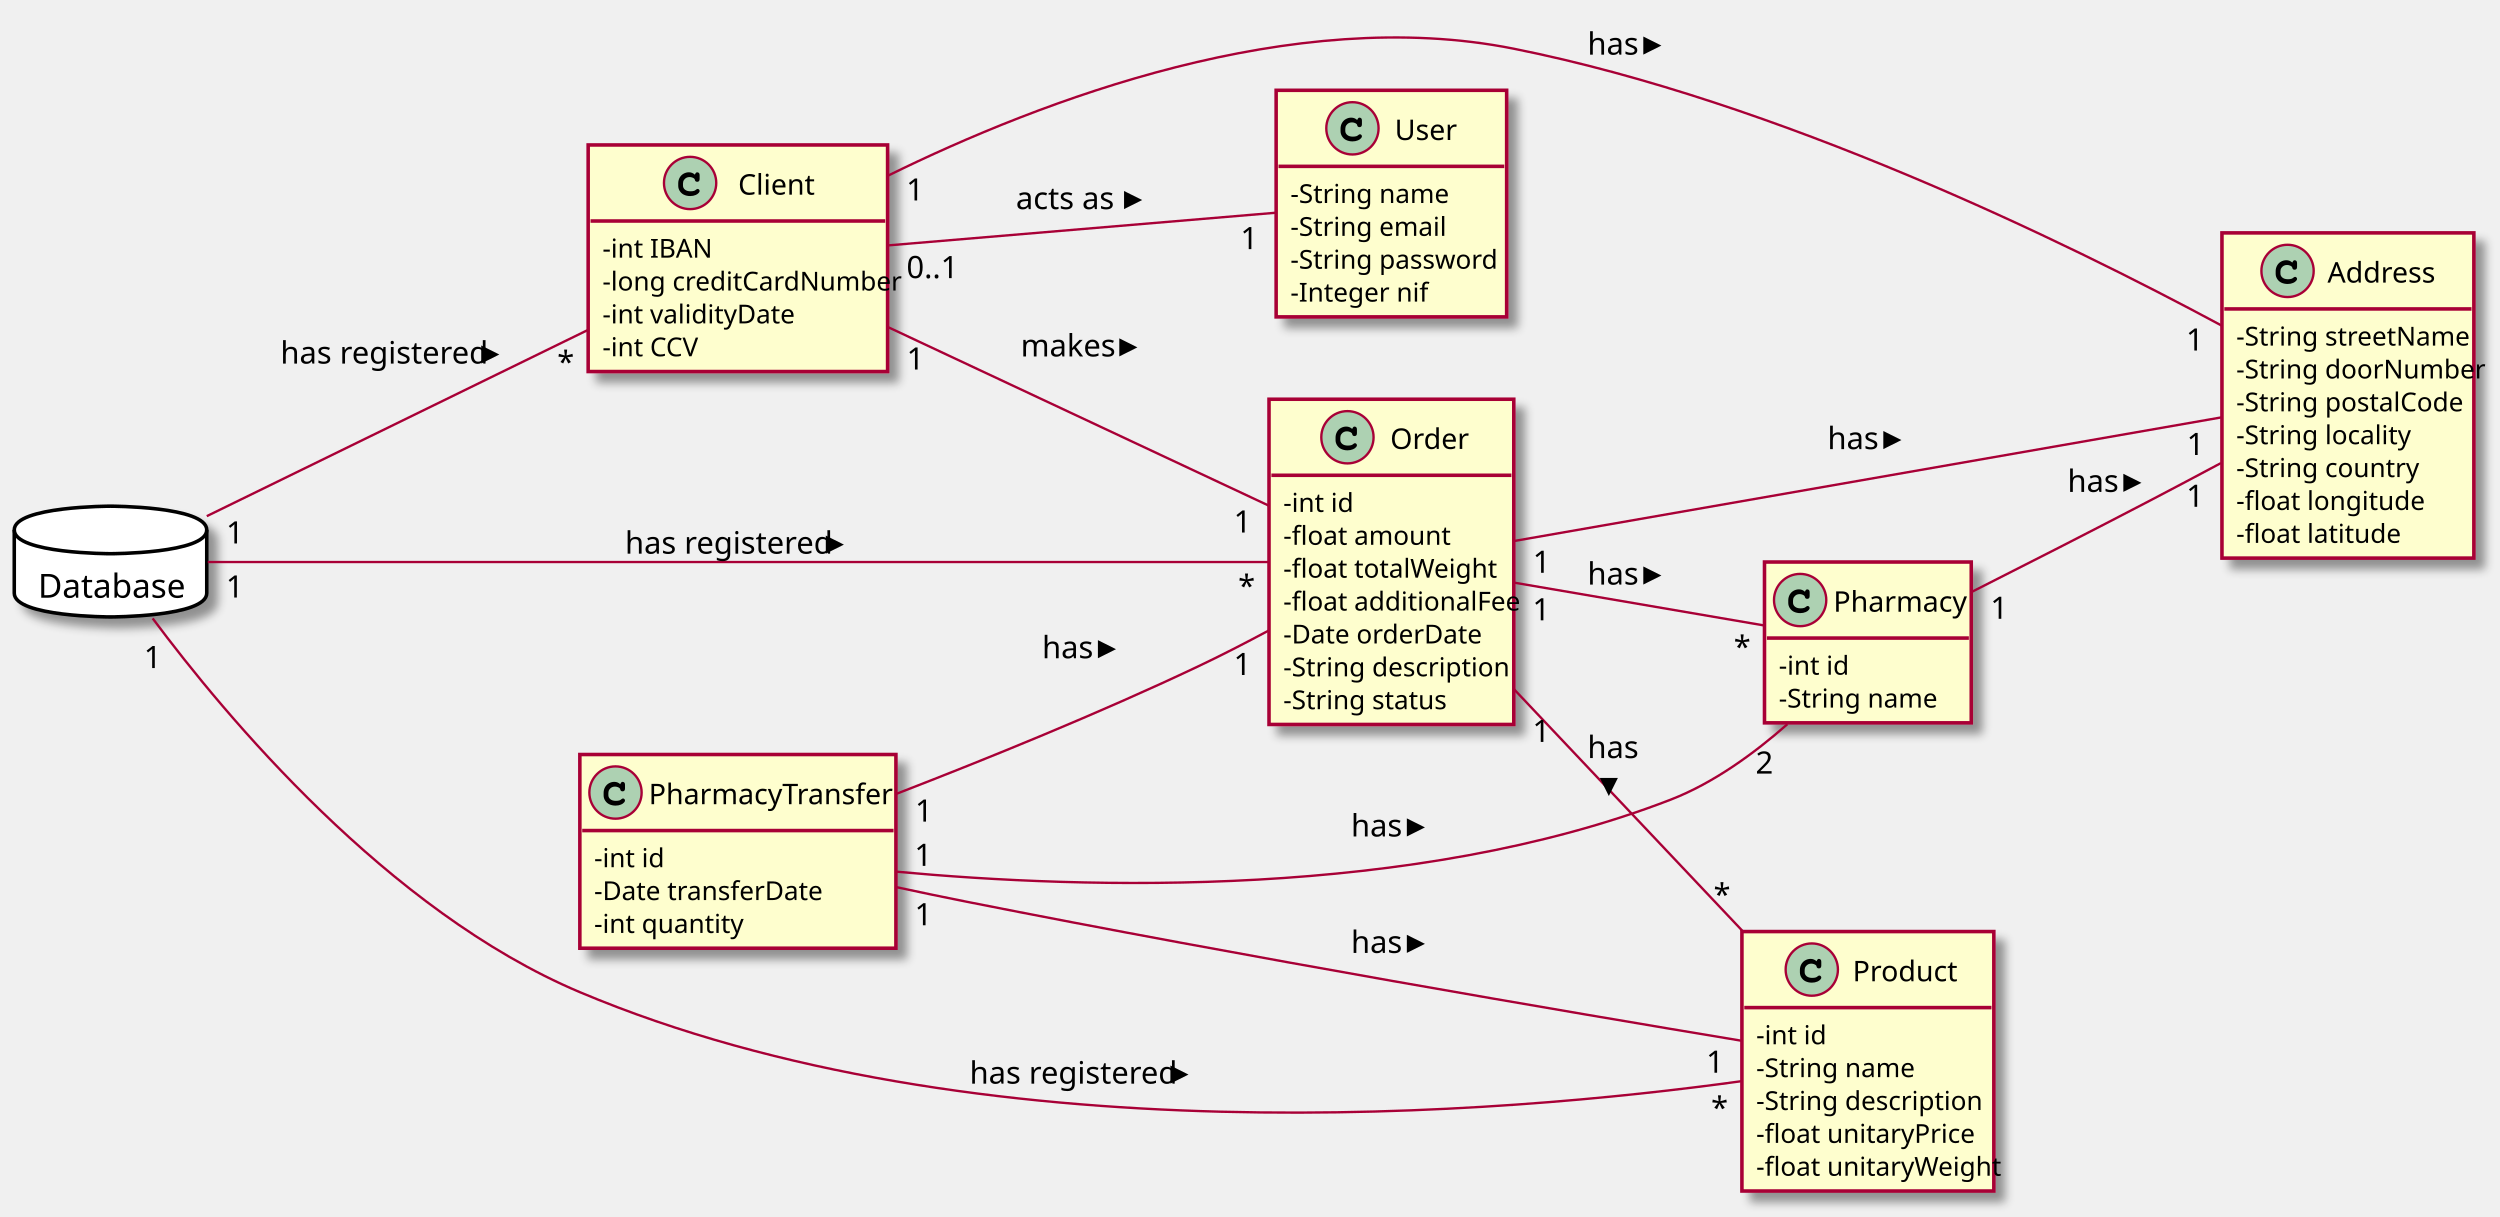
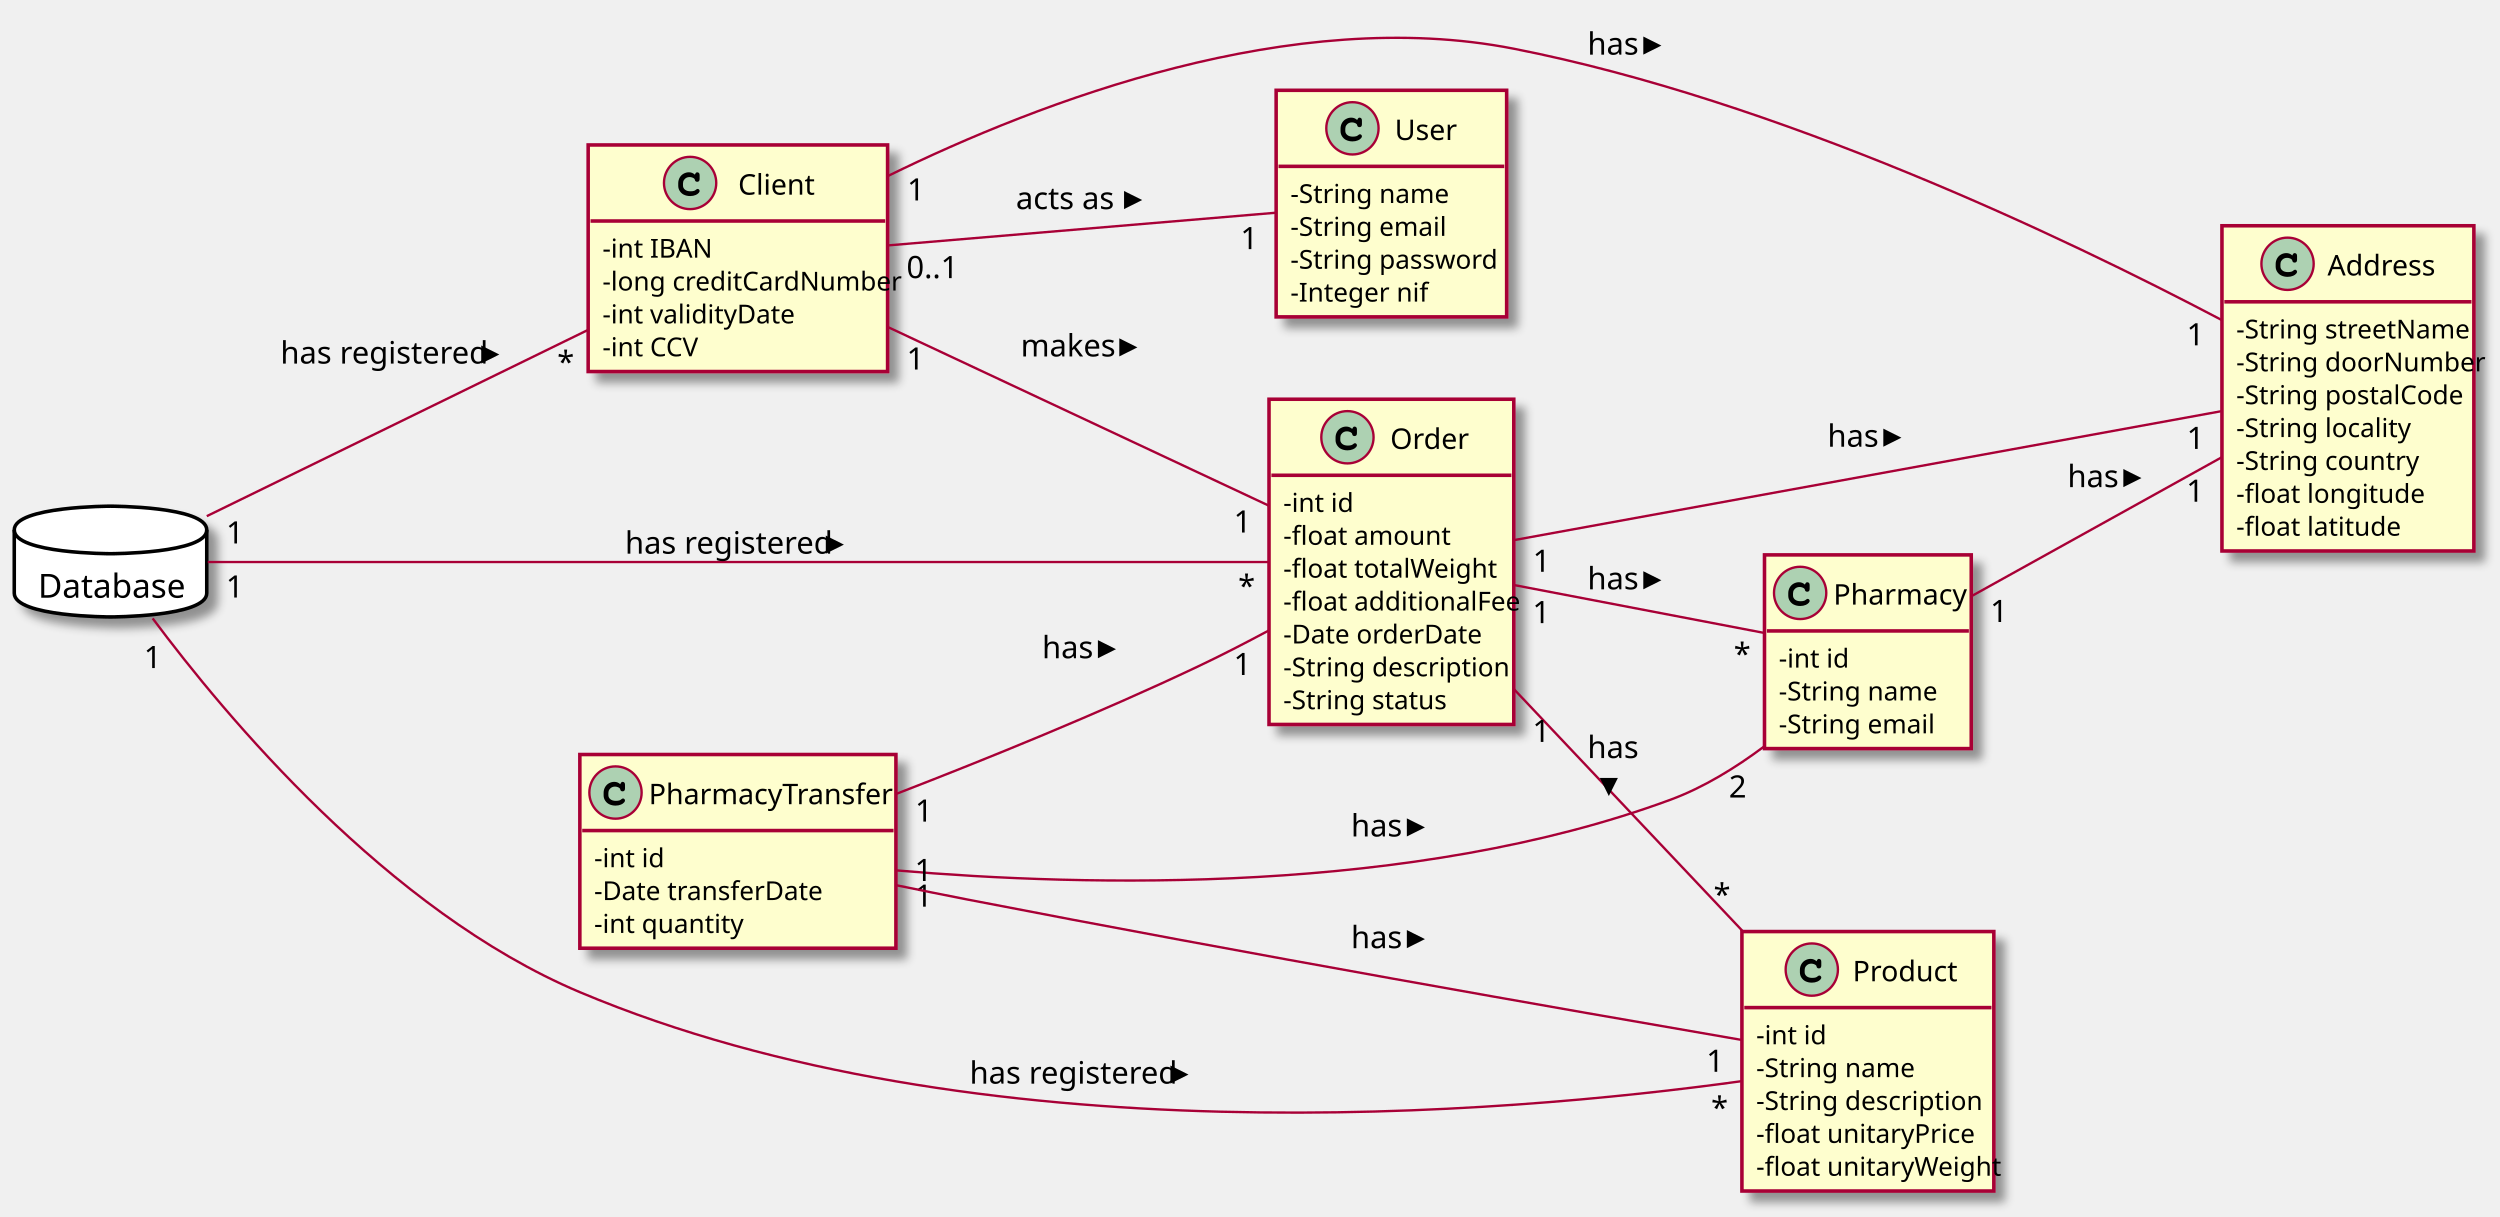
<svg xmlns="http://www.w3.org/2000/svg" contentScriptType="application/ecmascript" contentStyleType="text/css" height="512px" preserveAspectRatio="none" style="width:1052px;height:512px;" version="1.1" viewBox="0 0 1052 512" width="1052px" zoomAndPan="magnify">
  <defs>
-     <filter height="300%" id="f37cl43yhswo3" width="300%" x="-1" y="-1">
+     <filter height="300%" id="f1i9p600ttkk1m" width="300%" x="-1" y="-1">
      <feGaussianBlur result="blurOut" stdDeviation="2.0" />
      <feColorMatrix in="blurOut" result="blurOut2" type="matrix" values="0 0 0 0 0 0 0 0 0 0 0 0 0 0 0 0 0 0 .4 0" />
      <feOffset dx="4.0" dy="4.0" in="blurOut2" result="blurOut3" />
      <feBlend in="SourceGraphic" in2="blurOut3" mode="normal" />
    </filter>
  </defs>
  <g>
-     <path d="M6,223 C6,213 46.5,213 46.5,213 C46.5,213 87,213 87,223 L87,249.609 C87,259.609 46.5,259.609 46.5,259.609 C46.5,259.609 6,259.609 6,249.609 L6,223 " fill="#FFFFFF" filter="url(#f37cl43yhswo3)" style="stroke: #000000; stroke-width: 1.5;" />
+     <path d="M6,223 C6,213 46.5,213 46.5,213 C46.5,213 87,213 87,223 L87,249.609 C87,259.609 46.5,259.609 46.5,259.609 C46.5,259.609 6,259.609 6,249.609 L6,223 " fill="#FFFFFF" filter="url(#f1i9p600ttkk1m)" style="stroke: #000000; stroke-width: 1.5;" />
    <path d="M6,223 C6,233 46.5,233 46.5,233 C46.5,233 87,233 87,223 " fill="none" style="stroke: #000000; stroke-width: 1.5;" />
    <text fill="#000000" font-family="sans-serif" font-size="14" lengthAdjust="spacingAndGlyphs" textLength="61" x="16" y="251.533">Database</text>
-     <rect fill="#FEFECE" filter="url(#f37cl43yhswo3)" height="67.672" id="Pharmacy" style="stroke: #A80036; stroke-width: 1.5;" width="87" x="742.5" y="236.5" />
-     <ellipse cx="757.5" cy="252.5" fill="#ADD1B2" rx="11" ry="11" style="stroke: #A80036; stroke-width: 1.0;" />
-     <path d="M759.5,249 Q759.703,248.5 759.938,248.25 Q760.172,248 760.438,248 Q760.906,248 761.203,248.281 Q761.5,248.562 761.5,249.219 L761.5,250.781 Q761.5,251.438 761.219,251.719 Q760.938,252 760.5,252 Q760.109,252 759.859,251.828 Q759.609,251.656 759.5,251.203 Q759.453,250.891 759.281,250.719 Q758.969,250.391 758.406,250.203 Q757.844,250 757.281,250 Q756.578,250 755.984,250.281 Q755.406,250.562 754.953,251.188 Q754.5,251.812 754.5,252.672 L754.5,253.594 Q754.5,254.625 755.344,255.312 Q756.188,256 757.688,256 Q758.578,256 759.203,255.797 Q759.562,255.688 759.969,255.328 Q760.234,255.125 760.375,255.062 Q760.516,255 760.688,255 Q761.016,255 761.25,255.266 Q761.5,255.516 761.5,255.875 Q761.5,256.219 761.156,256.625 Q760.656,257.219 759.859,257.547 Q758.812,258 757.531,258 Q756.031,258 754.828,257.406 Q753.859,256.938 753.172,255.922 Q752.5,254.906 752.5,253.703 L752.5,252.609 Q752.5,251.359 753.094,250.266 Q753.703,249.172 754.75,248.594 Q755.812,248 757,248 Q757.719,248 758.344,248.25 Q758.969,248.5 759.5,249 Z " />
-     <text fill="#000000" font-family="sans-serif" font-size="12" lengthAdjust="spacingAndGlyphs" textLength="55" x="771.5" y="257.41">Pharmacy</text>
-     <line style="stroke: #A80036; stroke-width: 1.5;" x1="743.5" x2="828.5" y1="268.5" y2="268.5" />
-     <text fill="#000000" font-family="sans-serif" font-size="11" lengthAdjust="spacingAndGlyphs" textLength="26" x="748.5" y="283.919">-int id</text>
-     <text fill="#000000" font-family="sans-serif" font-size="11" lengthAdjust="spacingAndGlyphs" textLength="61" x="748.5" y="297.755">-String name</text>
-     <rect fill="#FEFECE" filter="url(#f37cl43yhswo3)" height="95.344" id="Client" style="stroke: #A80036; stroke-width: 1.5;" width="126" x="247.5" y="61" />
+     <rect fill="#FEFECE" filter="url(#f1i9p600ttkk1m)" height="81.508" id="Pharmacy" style="stroke: #A80036; stroke-width: 1.5;" width="87" x="742.5" y="233.5" />
+     <ellipse cx="757.5" cy="249.5" fill="#ADD1B2" rx="11" ry="11" style="stroke: #A80036; stroke-width: 1.0;" />
+     <path d="M759.5,246 Q759.703,245.5 759.938,245.25 Q760.172,245 760.438,245 Q760.906,245 761.203,245.281 Q761.5,245.562 761.5,246.219 L761.5,247.781 Q761.5,248.438 761.219,248.719 Q760.938,249 760.5,249 Q760.109,249 759.859,248.828 Q759.609,248.656 759.5,248.203 Q759.453,247.891 759.281,247.719 Q758.969,247.391 758.406,247.203 Q757.844,247 757.281,247 Q756.578,247 755.984,247.281 Q755.406,247.562 754.953,248.188 Q754.5,248.812 754.5,249.672 L754.5,250.594 Q754.5,251.625 755.344,252.312 Q756.188,253 757.688,253 Q758.578,253 759.203,252.797 Q759.562,252.688 759.969,252.328 Q760.234,252.125 760.375,252.062 Q760.516,252 760.688,252 Q761.016,252 761.25,252.266 Q761.5,252.516 761.5,252.875 Q761.5,253.219 761.156,253.625 Q760.656,254.219 759.859,254.547 Q758.812,255 757.531,255 Q756.031,255 754.828,254.406 Q753.859,253.938 753.172,252.922 Q752.5,251.906 752.5,250.703 L752.5,249.609 Q752.5,248.359 753.094,247.266 Q753.703,246.172 754.75,245.594 Q755.812,245 757,245 Q757.719,245 758.344,245.25 Q758.969,245.5 759.5,246 Z " />
+     <text fill="#000000" font-family="sans-serif" font-size="12" lengthAdjust="spacingAndGlyphs" textLength="55" x="771.5" y="254.41">Pharmacy</text>
+     <line style="stroke: #A80036; stroke-width: 1.5;" x1="743.5" x2="828.5" y1="265.5" y2="265.5" />
+     <text fill="#000000" font-family="sans-serif" font-size="11" lengthAdjust="spacingAndGlyphs" textLength="26" x="748.5" y="280.919">-int id</text>
+     <text fill="#000000" font-family="sans-serif" font-size="11" lengthAdjust="spacingAndGlyphs" textLength="61" x="748.5" y="294.755">-String name</text>
+     <text fill="#000000" font-family="sans-serif" font-size="11" lengthAdjust="spacingAndGlyphs" textLength="59" x="748.5" y="308.591">-String email</text>
+     <rect fill="#FEFECE" filter="url(#f1i9p600ttkk1m)" height="95.344" id="Client" style="stroke: #A80036; stroke-width: 1.5;" width="126" x="247.5" y="61" />
    <ellipse cx="290.4" cy="77" fill="#ADD1B2" rx="11" ry="11" style="stroke: #A80036; stroke-width: 1.0;" />
    <path d="M292.4,73.5 Q292.603,73 292.837,72.75 Q293.072,72.5 293.337,72.5 Q293.806,72.5 294.103,72.781 Q294.4,73.062 294.4,73.719 L294.4,75.281 Q294.4,75.938 294.119,76.219 Q293.837,76.5 293.4,76.5 Q293.009,76.5 292.759,76.328 Q292.509,76.156 292.4,75.703 Q292.353,75.391 292.181,75.219 Q291.869,74.891 291.306,74.703 Q290.744,74.5 290.181,74.5 Q289.478,74.5 288.884,74.781 Q288.306,75.062 287.853,75.688 Q287.4,76.312 287.4,77.172 L287.4,78.094 Q287.4,79.125 288.244,79.812 Q289.087,80.5 290.587,80.5 Q291.478,80.5 292.103,80.297 Q292.462,80.188 292.869,79.828 Q293.134,79.625 293.275,79.562 Q293.416,79.5 293.587,79.5 Q293.916,79.5 294.15,79.766 Q294.4,80.016 294.4,80.375 Q294.4,80.719 294.056,81.125 Q293.556,81.719 292.759,82.047 Q291.712,82.5 290.431,82.5 Q288.931,82.5 287.728,81.906 Q286.759,81.438 286.072,80.422 Q285.4,79.406 285.4,78.203 L285.4,77.109 Q285.4,75.859 285.994,74.766 Q286.603,73.672 287.65,73.094 Q288.712,72.5 289.9,72.5 Q290.619,72.5 291.244,72.75 Q291.869,73 292.4,73.5 Z " />
    <text fill="#000000" font-family="sans-serif" font-size="12" lengthAdjust="spacingAndGlyphs" textLength="32" x="310.6" y="81.91">Client</text>
    <line style="stroke: #A80036; stroke-width: 1.5;" x1="248.5" x2="372.5" y1="93" y2="93" />
    <text fill="#000000" font-family="sans-serif" font-size="11" lengthAdjust="spacingAndGlyphs" textLength="42" x="253.5" y="108.419">-int IBAN</text>
    <text fill="#000000" font-family="sans-serif" font-size="11" lengthAdjust="spacingAndGlyphs" textLength="114" x="253.5" y="122.255">-long creditCardNumber</text>
    <text fill="#000000" font-family="sans-serif" font-size="11" lengthAdjust="spacingAndGlyphs" textLength="73" x="253.5" y="136.091">-int validityDate</text>
    <text fill="#000000" font-family="sans-serif" font-size="11" lengthAdjust="spacingAndGlyphs" textLength="40" x="253.5" y="149.927">-int CCV</text>
-     <rect fill="#FEFECE" filter="url(#f37cl43yhswo3)" height="95.344" id="User" style="stroke: #A80036; stroke-width: 1.5;" width="97" x="537" y="38" />
+     <rect fill="#FEFECE" filter="url(#f1i9p600ttkk1m)" height="95.344" id="User" style="stroke: #A80036; stroke-width: 1.5;" width="97" x="537" y="38" />
    <ellipse cx="569.1" cy="54" fill="#ADD1B2" rx="11" ry="11" style="stroke: #A80036; stroke-width: 1.0;" />
    <path d="M571.1,50.5 Q571.303,50 571.538,49.75 Q571.772,49.5 572.038,49.5 Q572.506,49.5 572.803,49.781 Q573.1,50.062 573.1,50.719 L573.1,52.281 Q573.1,52.938 572.819,53.219 Q572.538,53.5 572.1,53.5 Q571.709,53.5 571.459,53.328 Q571.209,53.156 571.1,52.703 Q571.053,52.391 570.881,52.219 Q570.569,51.891 570.006,51.703 Q569.444,51.5 568.881,51.5 Q568.178,51.5 567.584,51.781 Q567.006,52.062 566.553,52.688 Q566.1,53.312 566.1,54.172 L566.1,55.094 Q566.1,56.125 566.944,56.812 Q567.788,57.5 569.288,57.5 Q570.178,57.5 570.803,57.297 Q571.163,57.188 571.569,56.828 Q571.834,56.625 571.975,56.562 Q572.116,56.5 572.288,56.5 Q572.616,56.5 572.85,56.766 Q573.1,57.016 573.1,57.375 Q573.1,57.719 572.756,58.125 Q572.256,58.719 571.459,59.047 Q570.413,59.5 569.131,59.5 Q567.631,59.5 566.428,58.906 Q565.459,58.438 564.772,57.422 Q564.1,56.406 564.1,55.203 L564.1,54.109 Q564.1,52.859 564.694,51.766 Q565.303,50.672 566.35,50.094 Q567.413,49.5 568.6,49.5 Q569.319,49.5 569.944,49.75 Q570.569,50 571.1,50.5 Z " />
    <text fill="#000000" font-family="sans-serif" font-size="12" lengthAdjust="spacingAndGlyphs" textLength="27" x="586.9" y="58.91">User</text>
    <line style="stroke: #A80036; stroke-width: 1.5;" x1="538" x2="633" y1="70" y2="70" />
    <text fill="#000000" font-family="sans-serif" font-size="11" lengthAdjust="spacingAndGlyphs" textLength="61" x="543" y="85.419">-String name</text>
    <text fill="#000000" font-family="sans-serif" font-size="11" lengthAdjust="spacingAndGlyphs" textLength="59" x="543" y="99.255">-String email</text>
    <text fill="#000000" font-family="sans-serif" font-size="11" lengthAdjust="spacingAndGlyphs" textLength="85" x="543" y="113.091">-String password</text>
    <text fill="#000000" font-family="sans-serif" font-size="11" lengthAdjust="spacingAndGlyphs" textLength="52" x="543" y="126.927">-Integer nif</text>
-     <rect fill="#FEFECE" filter="url(#f37cl43yhswo3)" height="136.852" id="Order" style="stroke: #A80036; stroke-width: 1.5;" width="103" x="534" y="168" />
+     <rect fill="#FEFECE" filter="url(#f1i9p600ttkk1m)" height="136.852" id="Order" style="stroke: #A80036; stroke-width: 1.5;" width="103" x="534" y="168" />
    <ellipse cx="567" cy="184" fill="#ADD1B2" rx="11" ry="11" style="stroke: #A80036; stroke-width: 1.0;" />
    <path d="M569,180.5 Q569.203,180 569.438,179.75 Q569.672,179.5 569.938,179.5 Q570.406,179.5 570.703,179.781 Q571,180.062 571,180.719 L571,182.281 Q571,182.938 570.719,183.219 Q570.438,183.5 570,183.5 Q569.609,183.5 569.359,183.328 Q569.109,183.156 569,182.703 Q568.953,182.391 568.781,182.219 Q568.469,181.891 567.906,181.703 Q567.344,181.5 566.781,181.5 Q566.078,181.5 565.484,181.781 Q564.906,182.062 564.453,182.688 Q564,183.312 564,184.172 L564,185.094 Q564,186.125 564.844,186.812 Q565.688,187.5 567.188,187.5 Q568.078,187.5 568.703,187.297 Q569.062,187.188 569.469,186.828 Q569.734,186.625 569.875,186.562 Q570.016,186.5 570.188,186.5 Q570.516,186.5 570.75,186.766 Q571,187.016 571,187.375 Q571,187.719 570.656,188.125 Q570.156,188.719 569.359,189.047 Q568.312,189.5 567.031,189.5 Q565.531,189.5 564.328,188.906 Q563.359,188.438 562.672,187.422 Q562,186.406 562,185.203 L562,184.109 Q562,182.859 562.594,181.766 Q563.203,180.672 564.25,180.094 Q565.312,179.5 566.5,179.5 Q567.219,179.5 567.844,179.75 Q568.469,180 569,180.5 Z " />
    <text fill="#000000" font-family="sans-serif" font-size="12" lengthAdjust="spacingAndGlyphs" textLength="31" x="585" y="188.91">Order</text>
    <line style="stroke: #A80036; stroke-width: 1.5;" x1="535" x2="636" y1="200" y2="200" />
    <text fill="#000000" font-family="sans-serif" font-size="11" lengthAdjust="spacingAndGlyphs" textLength="26" x="540" y="215.419">-int id</text>
    <text fill="#000000" font-family="sans-serif" font-size="11" lengthAdjust="spacingAndGlyphs" textLength="63" x="540" y="229.255">-float amount</text>
    <text fill="#000000" font-family="sans-serif" font-size="11" lengthAdjust="spacingAndGlyphs" textLength="81" x="540" y="243.091">-float totalWeight</text>
    <text fill="#000000" font-family="sans-serif" font-size="11" lengthAdjust="spacingAndGlyphs" textLength="91" x="540" y="256.927">-float additionalFee</text>
    <text fill="#000000" font-family="sans-serif" font-size="11" lengthAdjust="spacingAndGlyphs" textLength="77" x="540" y="270.763">-Date orderDate</text>
    <text fill="#000000" font-family="sans-serif" font-size="11" lengthAdjust="spacingAndGlyphs" textLength="88" x="540" y="284.599">-String description</text>
    <text fill="#000000" font-family="sans-serif" font-size="11" lengthAdjust="spacingAndGlyphs" textLength="65" x="540" y="298.435">-String status</text>
-     <rect fill="#FEFECE" filter="url(#f37cl43yhswo3)" height="136.852" id="Address" style="stroke: #A80036; stroke-width: 1.5;" width="106" x="935" y="98" />
-     <ellipse cx="962.6" cy="114" fill="#ADD1B2" rx="11" ry="11" style="stroke: #A80036; stroke-width: 1.0;" />
-     <path d="M964.6,110.5 Q964.803,110 965.038,109.75 Q965.272,109.5 965.538,109.5 Q966.006,109.5 966.303,109.781 Q966.6,110.062 966.6,110.719 L966.6,112.281 Q966.6,112.938 966.319,113.219 Q966.038,113.5 965.6,113.5 Q965.209,113.5 964.959,113.328 Q964.709,113.156 964.6,112.703 Q964.553,112.391 964.381,112.219 Q964.069,111.891 963.506,111.703 Q962.944,111.5 962.381,111.5 Q961.678,111.5 961.084,111.781 Q960.506,112.062 960.053,112.688 Q959.6,113.312 959.6,114.172 L959.6,115.094 Q959.6,116.125 960.444,116.812 Q961.288,117.5 962.788,117.5 Q963.678,117.5 964.303,117.297 Q964.663,117.188 965.069,116.828 Q965.334,116.625 965.475,116.562 Q965.616,116.5 965.788,116.5 Q966.116,116.5 966.35,116.766 Q966.6,117.016 966.6,117.375 Q966.6,117.719 966.256,118.125 Q965.756,118.719 964.959,119.047 Q963.913,119.5 962.631,119.5 Q961.131,119.5 959.928,118.906 Q958.959,118.438 958.272,117.422 Q957.6,116.406 957.6,115.203 L957.6,114.109 Q957.6,112.859 958.194,111.766 Q958.803,110.672 959.85,110.094 Q960.913,109.5 962.1,109.5 Q962.819,109.5 963.444,109.75 Q964.069,110 964.6,110.5 Z " />
-     <text fill="#000000" font-family="sans-serif" font-size="12" lengthAdjust="spacingAndGlyphs" textLength="46" x="979.4" y="118.91">Address</text>
-     <line style="stroke: #A80036; stroke-width: 1.5;" x1="936" x2="1040" y1="130" y2="130" />
-     <text fill="#000000" font-family="sans-serif" font-size="11" lengthAdjust="spacingAndGlyphs" textLength="90" x="941" y="145.419">-String streetName</text>
-     <text fill="#000000" font-family="sans-serif" font-size="11" lengthAdjust="spacingAndGlyphs" textLength="94" x="941" y="159.255">-String doorNumber</text>
-     <text fill="#000000" font-family="sans-serif" font-size="11" lengthAdjust="spacingAndGlyphs" textLength="89" x="941" y="173.091">-String postalCode</text>
-     <text fill="#000000" font-family="sans-serif" font-size="11" lengthAdjust="spacingAndGlyphs" textLength="68" x="941" y="186.927">-String locality</text>
-     <text fill="#000000" font-family="sans-serif" font-size="11" lengthAdjust="spacingAndGlyphs" textLength="72" x="941" y="200.763">-String country</text>
-     <text fill="#000000" font-family="sans-serif" font-size="11" lengthAdjust="spacingAndGlyphs" textLength="71" x="941" y="214.599">-float longitude</text>
-     <text fill="#000000" font-family="sans-serif" font-size="11" lengthAdjust="spacingAndGlyphs" textLength="62" x="941" y="228.435">-float latitude</text>
-     <rect fill="#FEFECE" filter="url(#f37cl43yhswo3)" height="109.18" id="Product" style="stroke: #A80036; stroke-width: 1.5;" width="106" x="733" y="392" />
+     <rect fill="#FEFECE" filter="url(#f1i9p600ttkk1m)" height="136.852" id="Address" style="stroke: #A80036; stroke-width: 1.5;" width="106" x="935" y="95" />
+     <ellipse cx="962.6" cy="111" fill="#ADD1B2" rx="11" ry="11" style="stroke: #A80036; stroke-width: 1.0;" />
+     <path d="M964.6,107.5 Q964.803,107 965.038,106.75 Q965.272,106.5 965.538,106.5 Q966.006,106.5 966.303,106.781 Q966.6,107.062 966.6,107.719 L966.6,109.281 Q966.6,109.938 966.319,110.219 Q966.038,110.5 965.6,110.5 Q965.209,110.5 964.959,110.328 Q964.709,110.156 964.6,109.703 Q964.553,109.391 964.381,109.219 Q964.069,108.891 963.506,108.703 Q962.944,108.5 962.381,108.5 Q961.678,108.5 961.084,108.781 Q960.506,109.062 960.053,109.688 Q959.6,110.312 959.6,111.172 L959.6,112.094 Q959.6,113.125 960.444,113.812 Q961.288,114.5 962.788,114.5 Q963.678,114.5 964.303,114.297 Q964.663,114.188 965.069,113.828 Q965.334,113.625 965.475,113.562 Q965.616,113.5 965.788,113.5 Q966.116,113.5 966.35,113.766 Q966.6,114.016 966.6,114.375 Q966.6,114.719 966.256,115.125 Q965.756,115.719 964.959,116.047 Q963.913,116.5 962.631,116.5 Q961.131,116.5 959.928,115.906 Q958.959,115.438 958.272,114.422 Q957.6,113.406 957.6,112.203 L957.6,111.109 Q957.6,109.859 958.194,108.766 Q958.803,107.672 959.85,107.094 Q960.913,106.5 962.1,106.5 Q962.819,106.5 963.444,106.75 Q964.069,107 964.6,107.5 Z " />
+     <text fill="#000000" font-family="sans-serif" font-size="12" lengthAdjust="spacingAndGlyphs" textLength="46" x="979.4" y="115.91">Address</text>
+     <line style="stroke: #A80036; stroke-width: 1.5;" x1="936" x2="1040" y1="127" y2="127" />
+     <text fill="#000000" font-family="sans-serif" font-size="11" lengthAdjust="spacingAndGlyphs" textLength="90" x="941" y="142.419">-String streetName</text>
+     <text fill="#000000" font-family="sans-serif" font-size="11" lengthAdjust="spacingAndGlyphs" textLength="94" x="941" y="156.255">-String doorNumber</text>
+     <text fill="#000000" font-family="sans-serif" font-size="11" lengthAdjust="spacingAndGlyphs" textLength="89" x="941" y="170.091">-String postalCode</text>
+     <text fill="#000000" font-family="sans-serif" font-size="11" lengthAdjust="spacingAndGlyphs" textLength="68" x="941" y="183.927">-String locality</text>
+     <text fill="#000000" font-family="sans-serif" font-size="11" lengthAdjust="spacingAndGlyphs" textLength="72" x="941" y="197.763">-String country</text>
+     <text fill="#000000" font-family="sans-serif" font-size="11" lengthAdjust="spacingAndGlyphs" textLength="71" x="941" y="211.599">-float longitude</text>
+     <text fill="#000000" font-family="sans-serif" font-size="11" lengthAdjust="spacingAndGlyphs" textLength="62" x="941" y="225.435">-float latitude</text>
+     <rect fill="#FEFECE" filter="url(#f1i9p600ttkk1m)" height="109.18" id="Product" style="stroke: #A80036; stroke-width: 1.5;" width="106" x="733" y="392" />
    <ellipse cx="762.4" cy="408" fill="#ADD1B2" rx="11" ry="11" style="stroke: #A80036; stroke-width: 1.0;" />
    <path d="M764.4,404.5 Q764.603,404 764.837,403.75 Q765.072,403.5 765.337,403.5 Q765.806,403.5 766.103,403.781 Q766.4,404.062 766.4,404.719 L766.4,406.281 Q766.4,406.938 766.119,407.219 Q765.837,407.5 765.4,407.5 Q765.009,407.5 764.759,407.328 Q764.509,407.156 764.4,406.703 Q764.353,406.391 764.181,406.219 Q763.869,405.891 763.306,405.703 Q762.744,405.5 762.181,405.5 Q761.478,405.5 760.884,405.781 Q760.306,406.062 759.853,406.688 Q759.4,407.312 759.4,408.172 L759.4,409.094 Q759.4,410.125 760.244,410.812 Q761.087,411.5 762.587,411.5 Q763.478,411.5 764.103,411.297 Q764.462,411.188 764.869,410.828 Q765.134,410.625 765.275,410.562 Q765.416,410.5 765.587,410.5 Q765.916,410.5 766.15,410.766 Q766.4,411.016 766.4,411.375 Q766.4,411.719 766.056,412.125 Q765.556,412.719 764.759,413.047 Q763.712,413.5 762.431,413.5 Q760.931,413.5 759.728,412.906 Q758.759,412.438 758.072,411.422 Q757.4,410.406 757.4,409.203 L757.4,408.109 Q757.4,406.859 757.994,405.766 Q758.603,404.672 759.65,404.094 Q760.712,403.5 761.9,403.5 Q762.619,403.5 763.244,403.75 Q763.869,404 764.4,404.5 Z " />
    <text fill="#000000" font-family="sans-serif" font-size="12" lengthAdjust="spacingAndGlyphs" textLength="42" x="779.6" y="412.91">Product</text>
    <line style="stroke: #A80036; stroke-width: 1.5;" x1="734" x2="838" y1="424" y2="424" />
    <text fill="#000000" font-family="sans-serif" font-size="11" lengthAdjust="spacingAndGlyphs" textLength="26" x="739" y="439.419">-int id</text>
    <text fill="#000000" font-family="sans-serif" font-size="11" lengthAdjust="spacingAndGlyphs" textLength="61" x="739" y="453.255">-String name</text>
    <text fill="#000000" font-family="sans-serif" font-size="11" lengthAdjust="spacingAndGlyphs" textLength="88" x="739" y="467.091">-String description</text>
    <text fill="#000000" font-family="sans-serif" font-size="11" lengthAdjust="spacingAndGlyphs" textLength="85" x="739" y="480.927">-float unitaryPrice</text>
    <text fill="#000000" font-family="sans-serif" font-size="11" lengthAdjust="spacingAndGlyphs" textLength="94" x="739" y="494.763">-float unitaryWeight</text>
-     <rect fill="#FEFECE" filter="url(#f37cl43yhswo3)" height="81.508" id="PharmacyTransfer" style="stroke: #A80036; stroke-width: 1.5;" width="133" x="244" y="317.5" />
+     <rect fill="#FEFECE" filter="url(#f1i9p600ttkk1m)" height="81.508" id="PharmacyTransfer" style="stroke: #A80036; stroke-width: 1.5;" width="133" x="244" y="317.5" />
    <ellipse cx="259" cy="333.5" fill="#ADD1B2" rx="11" ry="11" style="stroke: #A80036; stroke-width: 1.0;" />
    <path d="M261,330 Q261.203,329.5 261.438,329.25 Q261.672,329 261.938,329 Q262.406,329 262.703,329.281 Q263,329.562 263,330.219 L263,331.781 Q263,332.438 262.719,332.719 Q262.438,333 262,333 Q261.609,333 261.359,332.828 Q261.109,332.656 261,332.203 Q260.953,331.891 260.781,331.719 Q260.469,331.391 259.906,331.203 Q259.344,331 258.781,331 Q258.078,331 257.484,331.281 Q256.906,331.562 256.453,332.188 Q256,332.812 256,333.672 L256,334.594 Q256,335.625 256.844,336.312 Q257.688,337 259.188,337 Q260.078,337 260.703,336.797 Q261.062,336.688 261.469,336.328 Q261.734,336.125 261.875,336.062 Q262.016,336 262.188,336 Q262.516,336 262.75,336.266 Q263,336.516 263,336.875 Q263,337.219 262.656,337.625 Q262.156,338.219 261.359,338.547 Q260.312,339 259.031,339 Q257.531,339 256.328,338.406 Q255.359,337.938 254.672,336.922 Q254,335.906 254,334.703 L254,333.609 Q254,332.359 254.594,331.266 Q255.203,330.172 256.25,329.594 Q257.312,329 258.5,329 Q259.219,329 259.844,329.25 Q260.469,329.5 261,330 Z " />
    <text fill="#000000" font-family="sans-serif" font-size="12" lengthAdjust="spacingAndGlyphs" textLength="101" x="273" y="338.41">PharmacyTransfer</text>
    <line style="stroke: #A80036; stroke-width: 1.5;" x1="245" x2="376" y1="349.5" y2="349.5" />
    <text fill="#000000" font-family="sans-serif" font-size="11" lengthAdjust="spacingAndGlyphs" textLength="26" x="250" y="364.919">-int id</text>
    <text fill="#000000" font-family="sans-serif" font-size="11" lengthAdjust="spacingAndGlyphs" textLength="90" x="250" y="378.755">-Date transferDate</text>
    <text fill="#000000" font-family="sans-serif" font-size="11" lengthAdjust="spacingAndGlyphs" textLength="56" x="250" y="392.591">-int quantity</text>
    <path d="M87.424,236.5 C183.557,236.5 427.775,236.5 533.936,236.5 " fill="none" id="Database-Order" style="stroke: #A80036; stroke-width: 1.0;" />
    <text fill="#000000" font-family="sans-serif" font-size="13" lengthAdjust="spacingAndGlyphs" textLength="82" x="263" y="232.995">has registered</text>
    <polygon fill="#000000" points="348,226.176,354,229.176,348,232.176,348,226.176" style="stroke: #000000; stroke-width: 1.0;" />
    <text fill="#000000" font-family="sans-serif" font-size="13" lengthAdjust="spacingAndGlyphs" textLength="7" x="95.059" y="251.434">1</text>
    <text fill="#000000" font-family="sans-serif" font-size="13" lengthAdjust="spacingAndGlyphs" textLength="5" x="520.995" y="251.207">*</text>
    <path d="M64.235,260.207 C94.614,301.02 163.223,383.447 244,417.5 C411.06,487.926 633.246,468.741 732.839,454.961 " fill="none" id="Database-Product" style="stroke: #A80036; stroke-width: 1.0;" />
    <text fill="#000000" font-family="sans-serif" font-size="13" lengthAdjust="spacingAndGlyphs" textLength="82" x="408" y="455.995">has registered</text>
    <polygon fill="#000000" points="493,449.176,499,452.176,493,455.176,493,449.176" style="stroke: #000000; stroke-width: 1.0;" />
    <text fill="#000000" font-family="sans-serif" font-size="13" lengthAdjust="spacingAndGlyphs" textLength="7" x="60.526" y="281.12">1</text>
    <text fill="#000000" font-family="sans-serif" font-size="13" lengthAdjust="spacingAndGlyphs" textLength="5" x="720.012" y="470.783">*</text>
    <path d="M87.008,217.199 C129.536,196.421 197.761,163.09 247.461,138.809 " fill="none" id="Database-Client" style="stroke: #A80036; stroke-width: 1.0;" />
    <text fill="#000000" font-family="sans-serif" font-size="13" lengthAdjust="spacingAndGlyphs" textLength="82" x="118" y="152.995">has registered</text>
    <polygon fill="#000000" points="203,146.176,209,149.176,203,152.176,203,146.176" style="stroke: #000000; stroke-width: 1.0;" />
    <text fill="#000000" font-family="sans-serif" font-size="13" lengthAdjust="spacingAndGlyphs" textLength="7" x="95.122" y="228.679">1</text>
    <text fill="#000000" font-family="sans-serif" font-size="13" lengthAdjust="spacingAndGlyphs" textLength="5" x="234.473" y="156.974">*</text>
-     <path d="M829.719,249.064 C852.185,237.719 880.149,223.483 905,210.5 C914.594,205.488 924.783,200.085 934.598,194.84 " fill="none" id="Pharmacy-Address" style="stroke: #A80036; stroke-width: 1.0;" />
-     <text fill="#000000" font-family="sans-serif" font-size="13" lengthAdjust="spacingAndGlyphs" textLength="21" x="870" y="206.995">has</text>
-     <polygon fill="#000000" points="894,200.176,900,203.176,894,206.176,894,200.176" style="stroke: #000000; stroke-width: 1.0;" />
-     <text fill="#000000" font-family="sans-serif" font-size="13" lengthAdjust="spacingAndGlyphs" textLength="7" x="837.54" y="260.39">1</text>
-     <text fill="#000000" font-family="sans-serif" font-size="13" lengthAdjust="spacingAndGlyphs" textLength="7" x="919.952" y="213.252">1</text>
+     <path d="M829.905,250.688 C860.666,233.616 902.266,210.528 934.93,192.399 " fill="none" id="Pharmacy-Address" style="stroke: #A80036; stroke-width: 1.0;" />
+     <text fill="#000000" font-family="sans-serif" font-size="13" lengthAdjust="spacingAndGlyphs" textLength="21" x="870" y="204.995">has</text>
+     <polygon fill="#000000" points="894,198.176,900,201.176,894,204.176,894,198.176" style="stroke: #000000; stroke-width: 1.0;" />
+     <text fill="#000000" font-family="sans-serif" font-size="13" lengthAdjust="spacingAndGlyphs" textLength="7" x="837.46" y="261.73">1</text>
+     <text fill="#000000" font-family="sans-serif" font-size="13" lengthAdjust="spacingAndGlyphs" textLength="7" x="919.975" y="211.118">1</text>
    <path d="M637.104,290.035 C666.624,321.266 703.772,360.566 733.453,391.966 " fill="none" id="Order-Product" style="stroke: #A80036; stroke-width: 1.0;" />
    <text fill="#000000" font-family="sans-serif" font-size="13" lengthAdjust="spacingAndGlyphs" textLength="21" x="668" y="318.995">has</text>
    <polygon fill="#000000" points="674,327.852,677,333.852,680,327.852,674,327.852" style="stroke: #000000; stroke-width: 1.0;" />
    <text fill="#000000" font-family="sans-serif" font-size="13" lengthAdjust="spacingAndGlyphs" textLength="7" x="644.853" y="312.219">1</text>
    <text fill="#000000" font-family="sans-serif" font-size="13" lengthAdjust="spacingAndGlyphs" textLength="5" x="721.056" y="381.07">*</text>
-     <path d="M637.104,245.168 C669.61,250.735 711.366,257.888 742.216,263.172 " fill="none" id="Order-Pharmacy" style="stroke: #A80036; stroke-width: 1.0;" />
-     <text fill="#000000" font-family="sans-serif" font-size="13" lengthAdjust="spacingAndGlyphs" textLength="21" x="668" y="245.995">has</text>
-     <polygon fill="#000000" points="692,239.176,698,242.176,692,245.176,692,239.176" style="stroke: #000000; stroke-width: 1.0;" />
-     <text fill="#000000" font-family="sans-serif" font-size="13" lengthAdjust="spacingAndGlyphs" textLength="7" x="644.853" y="261.042">1</text>
-     <text fill="#000000" font-family="sans-serif" font-size="13" lengthAdjust="spacingAndGlyphs" textLength="5" x="729.55" y="276.835">*</text>
+     <path d="M637.104,246.187 C669.61,252.41 711.366,260.404 742.216,266.31 " fill="none" id="Order-Pharmacy" style="stroke: #A80036; stroke-width: 1.0;" />
+     <text fill="#000000" font-family="sans-serif" font-size="13" lengthAdjust="spacingAndGlyphs" textLength="21" x="668" y="247.995">has</text>
+     <polygon fill="#000000" points="692,241.176,698,244.176,692,247.176,692,241.176" style="stroke: #000000; stroke-width: 1.0;" />
+     <text fill="#000000" font-family="sans-serif" font-size="13" lengthAdjust="spacingAndGlyphs" textLength="7" x="644.853" y="262.204">1</text>
+     <text fill="#000000" font-family="sans-serif" font-size="13" lengthAdjust="spacingAndGlyphs" textLength="5" x="729.55" y="279.844">*</text>
    <path d="M373.79,103.252 C423.361,99.076 491.693,93.319 536.938,89.507 " fill="none" id="Client-User" style="stroke: #A80036; stroke-width: 1.0;" />
    <text fill="#000000" font-family="sans-serif" font-size="13" lengthAdjust="spacingAndGlyphs" textLength="43" x="427.5" y="87.995">acts as</text>
    <polygon fill="#000000" points="473.5,81.176,479.5,84.176,473.5,87.176,473.5,81.176" style="stroke: #000000; stroke-width: 1.0;" />
    <text fill="#000000" font-family="sans-serif" font-size="13" lengthAdjust="spacingAndGlyphs" textLength="22" x="381.451" y="117.031">0..1</text>
    <text fill="#000000" font-family="sans-serif" font-size="13" lengthAdjust="spacingAndGlyphs" textLength="7" x="521.966" y="104.841">1</text>
    <path d="M373.79,137.705 C422.259,160.431 488.665,191.567 533.888,212.77 " fill="none" id="Client-Order" style="stroke: #A80036; stroke-width: 1.0;" />
    <text fill="#000000" font-family="sans-serif" font-size="13" lengthAdjust="spacingAndGlyphs" textLength="39" x="429.5" y="149.995">makes</text>
    <polygon fill="#000000" points="471.5,143.176,477.5,146.176,471.5,149.176,471.5,143.176" style="stroke: #000000; stroke-width: 1.0;" />
    <text fill="#000000" font-family="sans-serif" font-size="13" lengthAdjust="spacingAndGlyphs" textLength="7" x="381.513" y="155.502">1</text>
    <text fill="#000000" font-family="sans-serif" font-size="13" lengthAdjust="spacingAndGlyphs" textLength="7" x="519.138" y="224.088">1</text>
-     <path d="M373.619,73.94 C438.691,41.944 544.155,1.911 637,20.5 C748.2,42.764 868.213,101.165 934.836,136.995 " fill="none" id="Client-Address" style="stroke: #A80036; stroke-width: 1.0;" />
+     <path d="M373.592,74.079 C438.641,42.194 544.088,2.252 637,20.5 C747.945,42.29 868.046,99.498 934.754,134.596 " fill="none" id="Client-Address" style="stroke: #A80036; stroke-width: 1.0;" />
    <text fill="#000000" font-family="sans-serif" font-size="13" lengthAdjust="spacingAndGlyphs" textLength="21" x="668" y="22.995">has</text>
    <polygon fill="#000000" points="692,16.176,698,19.176,692,22.176,692,16.176" style="stroke: #000000; stroke-width: 1.0;" />
-     <text fill="#000000" font-family="sans-serif" font-size="13" lengthAdjust="spacingAndGlyphs" textLength="7" x="381.322" y="84.365">1</text>
-     <text fill="#000000" font-family="sans-serif" font-size="13" lengthAdjust="spacingAndGlyphs" textLength="7" x="919.868" y="147.501">1</text>
-     <path d="M637.224,227.634 C713.63,214.28 857.513,189.132 934.786,175.626 " fill="none" id="Order-Address" style="stroke: #A80036; stroke-width: 1.0;" />
-     <text fill="#000000" font-family="sans-serif" font-size="13" lengthAdjust="spacingAndGlyphs" textLength="21" x="769" y="188.995">has</text>
-     <polygon fill="#000000" points="793,182.176,799,185.176,793,188.176,793,182.176" style="stroke: #000000; stroke-width: 1.0;" />
-     <text fill="#000000" font-family="sans-serif" font-size="13" lengthAdjust="spacingAndGlyphs" textLength="7" x="644.99" y="241.042">1</text>
-     <text fill="#000000" font-family="sans-serif" font-size="13" lengthAdjust="spacingAndGlyphs" textLength="7" x="920.165" y="191.456">1</text>
-     <path d="M377.115,366.791 C457.031,374.231 594.748,378.377 703,336.5 C721.066,329.511 738.23,316.994 752.142,304.726 " fill="none" id="PharmacyTransfer-Pharmacy" style="stroke: #A80036; stroke-width: 1.0;" />
+     <text fill="#000000" font-family="sans-serif" font-size="13" lengthAdjust="spacingAndGlyphs" textLength="7" x="381.708" y="84.355">1</text>
+     <text fill="#000000" font-family="sans-serif" font-size="13" lengthAdjust="spacingAndGlyphs" textLength="7" x="920.129" y="145.316">1</text>
+     <path d="M637.224,227.254 C713.63,213.328 857.513,187.102 934.786,173.017 " fill="none" id="Order-Address" style="stroke: #A80036; stroke-width: 1.0;" />
+     <text fill="#000000" font-family="sans-serif" font-size="13" lengthAdjust="spacingAndGlyphs" textLength="21" x="769" y="187.995">has</text>
+     <polygon fill="#000000" points="793,181.176,799,184.176,793,187.176,793,181.176" style="stroke: #000000; stroke-width: 1.0;" />
+     <text fill="#000000" font-family="sans-serif" font-size="13" lengthAdjust="spacingAndGlyphs" textLength="7" x="644.99" y="240.609">1</text>
+     <text fill="#000000" font-family="sans-serif" font-size="13" lengthAdjust="spacingAndGlyphs" textLength="7" x="920.165" y="188.9">1</text>
+     <path d="M377.258,366.27 C457.018,373.143 594.286,376.673 703,336.5 C716.895,331.365 730.4,323.043 742.306,314.14 " fill="none" id="PharmacyTransfer-Pharmacy" style="stroke: #A80036; stroke-width: 1.0;" />
    <text fill="#000000" font-family="sans-serif" font-size="13" lengthAdjust="spacingAndGlyphs" textLength="21" x="568.5" y="351.995">has</text>
    <polygon fill="#000000" points="592.5,345.176,598.5,348.176,592.5,351.176,592.5,345.176" style="stroke: #000000; stroke-width: 1.0;" />
-     <text fill="#000000" font-family="sans-serif" font-size="13" lengthAdjust="spacingAndGlyphs" textLength="7" x="384.784" y="364.364">1</text>
-     <text fill="#000000" font-family="sans-serif" font-size="13" lengthAdjust="spacingAndGlyphs" textLength="7" x="738.721" y="325.537">2</text>
-     <path d="M377.183,373.315 C387.159,375.457 397.342,377.583 407,379.5 C523.036,402.531 659.885,425.835 732.902,437.961 " fill="none" id="PharmacyTransfer-Product" style="stroke: #A80036; stroke-width: 1.0;" />
-     <text fill="#000000" font-family="sans-serif" font-size="13" lengthAdjust="spacingAndGlyphs" textLength="21" x="568.5" y="400.995">has</text>
-     <polygon fill="#000000" points="592.5,394.176,598.5,397.176,592.5,400.176,592.5,394.176" style="stroke: #000000; stroke-width: 1.0;" />
-     <text fill="#000000" font-family="sans-serif" font-size="13" lengthAdjust="spacingAndGlyphs" textLength="7" x="384.859" y="389.352">1</text>
-     <text fill="#000000" font-family="sans-serif" font-size="13" lengthAdjust="spacingAndGlyphs" textLength="7" x="717.943" y="451.392">1</text>
+     <text fill="#000000" font-family="sans-serif" font-size="13" lengthAdjust="spacingAndGlyphs" textLength="7" x="384.942" y="381.536">1</text>
+     <text fill="#000000" font-family="sans-serif" font-size="13" lengthAdjust="spacingAndGlyphs" textLength="7" x="727.49" y="335.595">2</text>
+     <path d="M377.208,372.517 C387.18,374.57 397.356,376.623 407,378.5 C523.175,401.11 659.97,425.057 732.941,437.617 " fill="none" id="PharmacyTransfer-Product" style="stroke: #A80036; stroke-width: 1.0;" />
+     <text fill="#000000" font-family="sans-serif" font-size="13" lengthAdjust="spacingAndGlyphs" textLength="21" x="568.5" y="398.995">has</text>
+     <polygon fill="#000000" points="592.5,392.176,598.5,395.176,592.5,398.176,592.5,392.176" style="stroke: #000000; stroke-width: 1.0;" />
+     <text fill="#000000" font-family="sans-serif" font-size="13" lengthAdjust="spacingAndGlyphs" textLength="7" x="384.887" y="370.716">1</text>
+     <text fill="#000000" font-family="sans-serif" font-size="13" lengthAdjust="spacingAndGlyphs" textLength="7" x="717.987" y="451">1</text>
    <path d="M377.354,333.984 C414.918,319.463 462.617,300.114 504,280.5 C513.787,275.861 524.054,270.583 533.856,265.331 " fill="none" id="PharmacyTransfer-Order" style="stroke: #A80036; stroke-width: 1.0;" />
    <text fill="#000000" font-family="sans-serif" font-size="13" lengthAdjust="spacingAndGlyphs" textLength="21" x="438.5" y="276.995">has</text>
    <polygon fill="#000000" points="462.5,270.176,468.5,273.176,462.5,276.176,462.5,270.176" style="stroke: #000000; stroke-width: 1.0;" />
    <text fill="#000000" font-family="sans-serif" font-size="13" lengthAdjust="spacingAndGlyphs" textLength="7" x="385.049" y="345.719">1</text>
    <text fill="#000000" font-family="sans-serif" font-size="13" lengthAdjust="spacingAndGlyphs" textLength="7" x="519.101" y="284.041">1</text>
  </g>
</svg>
